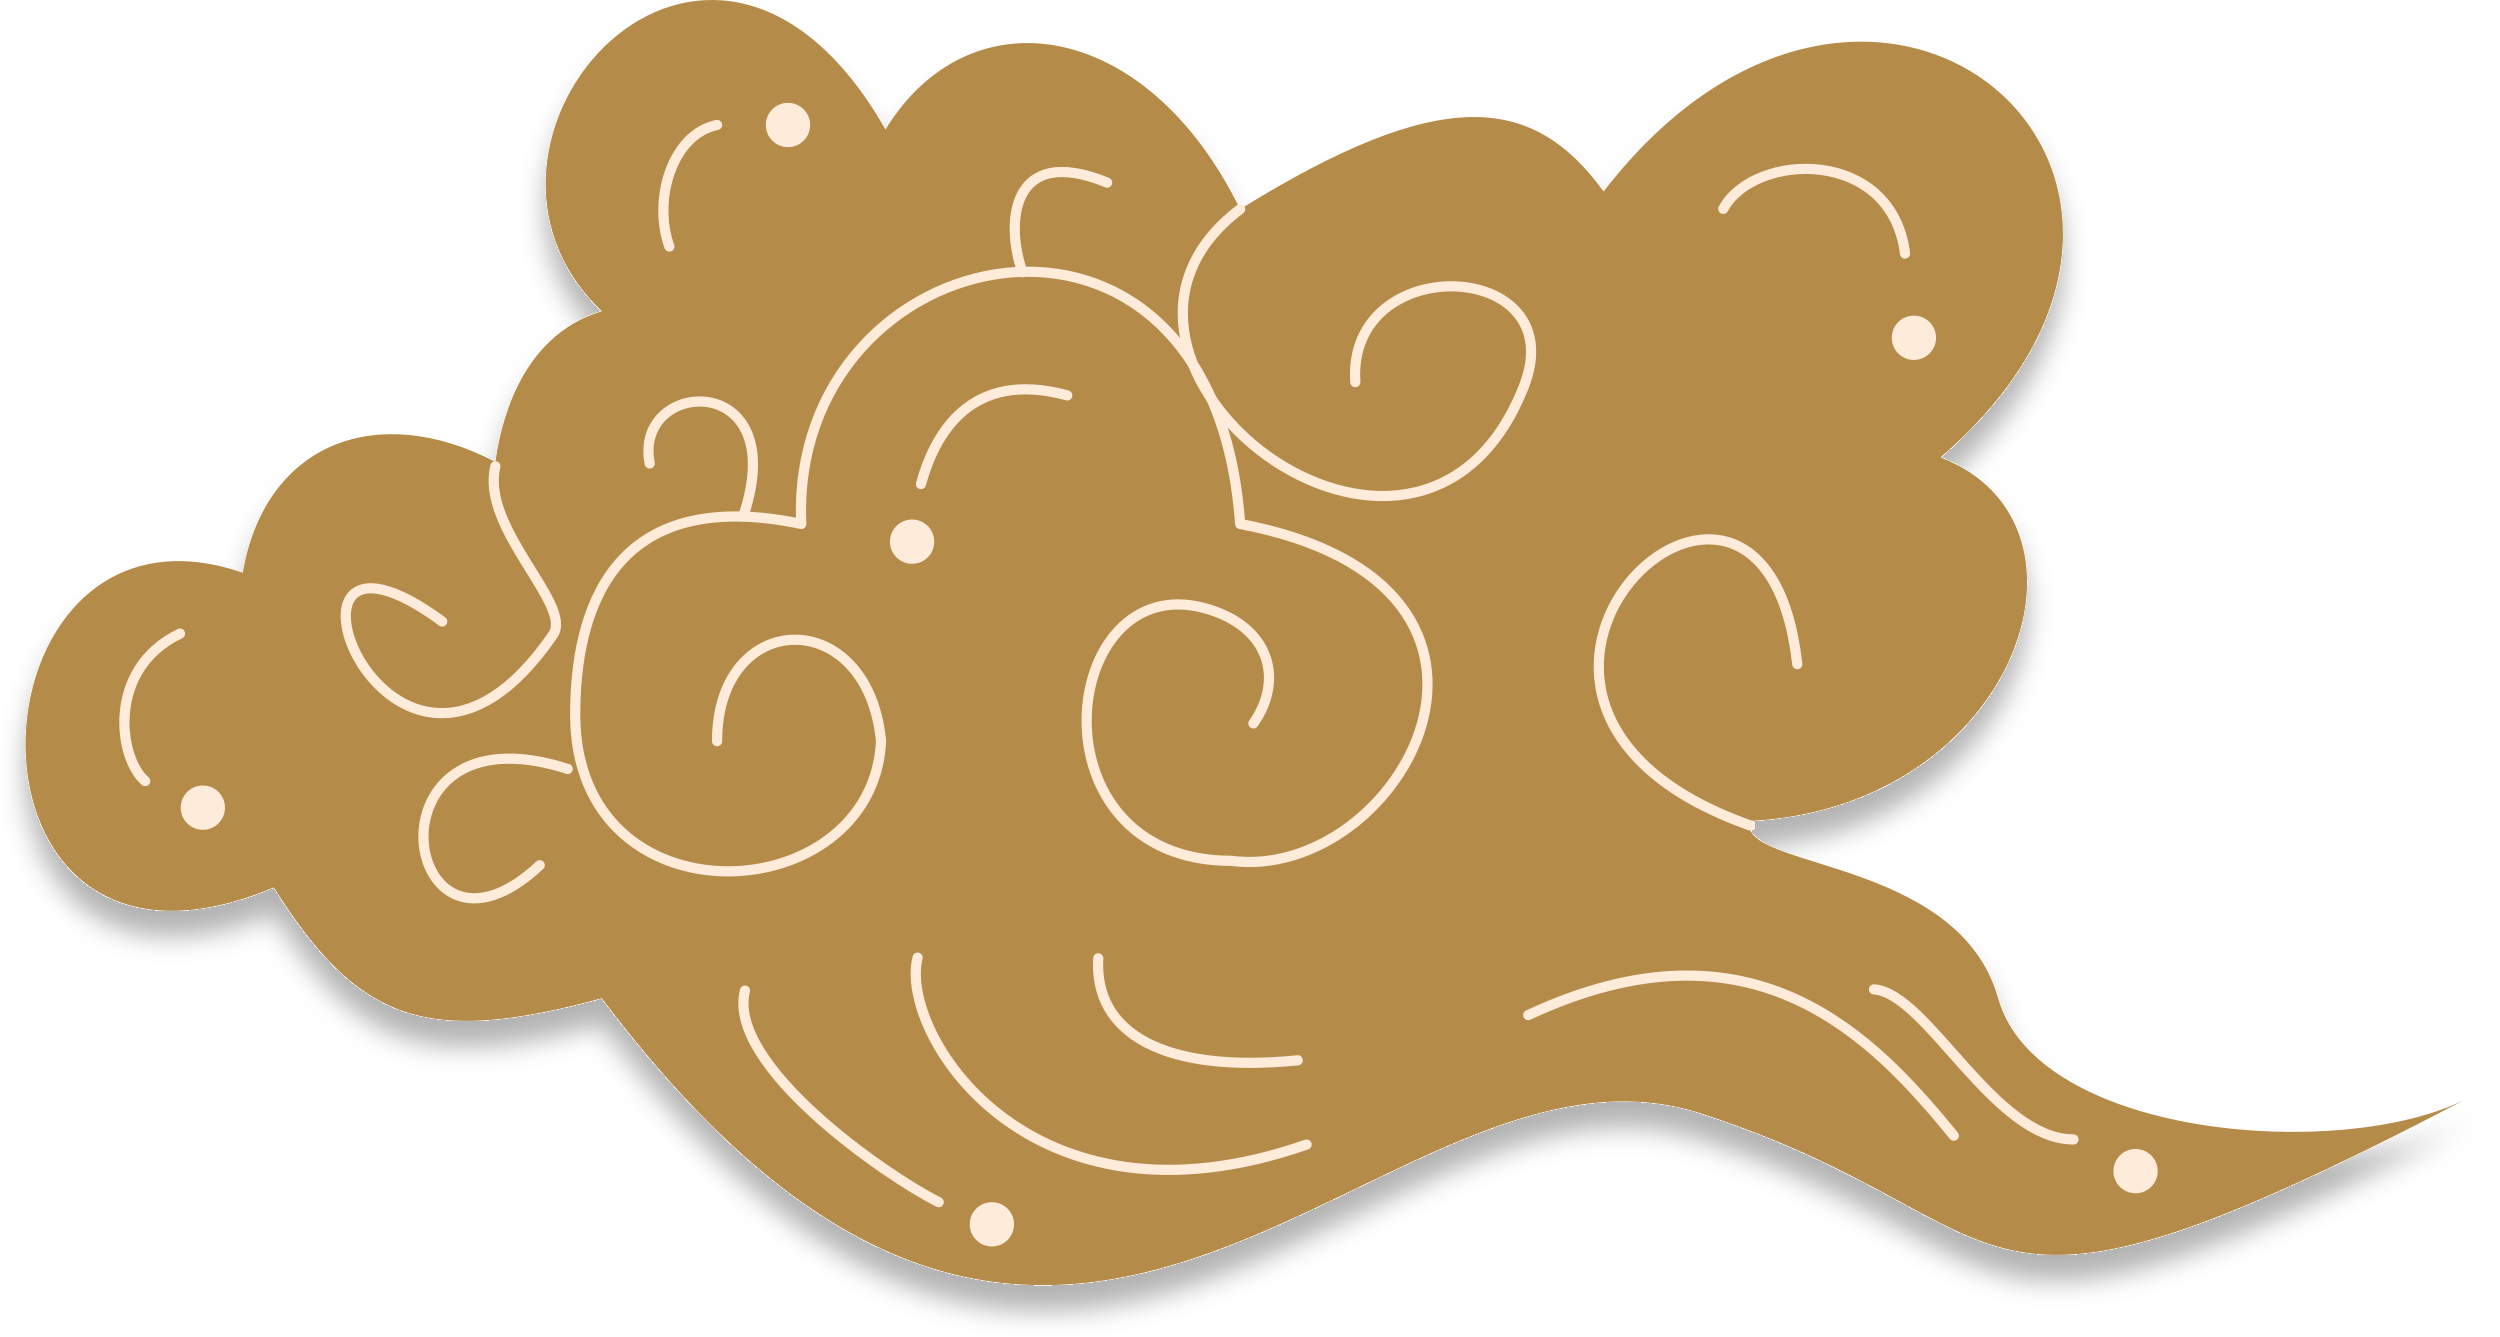
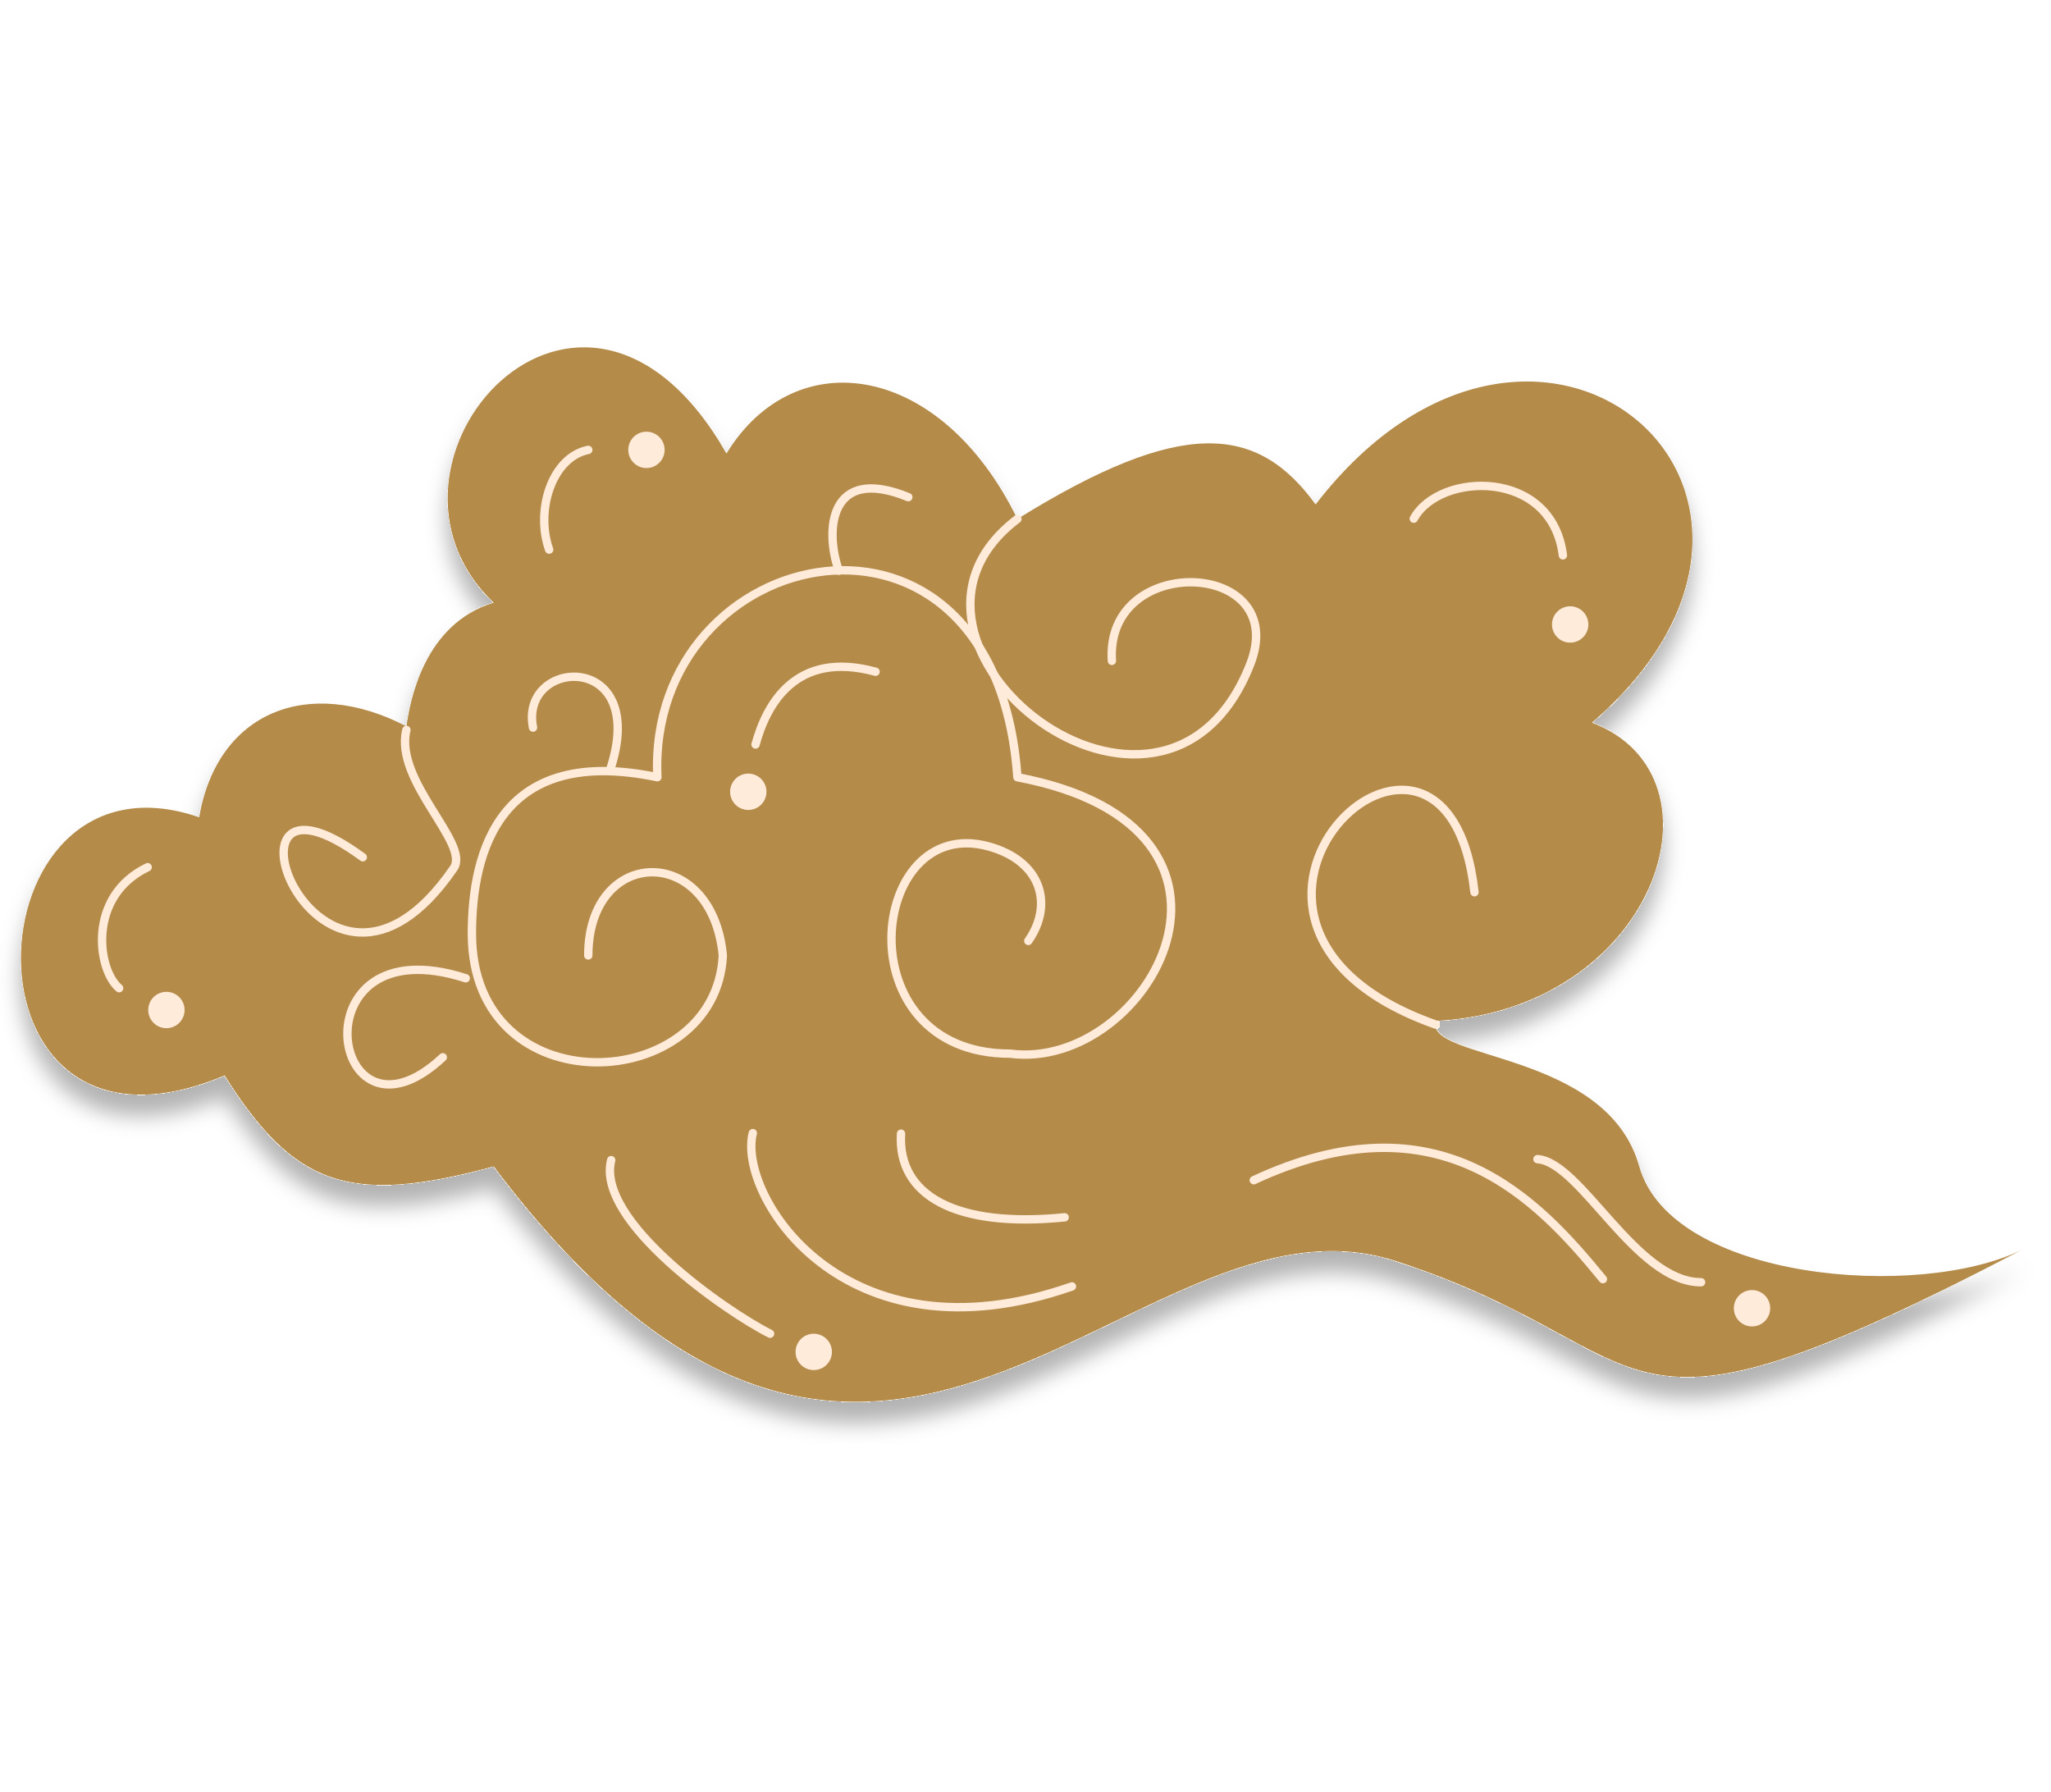
- <svg xmlns="http://www.w3.org/2000/svg" width="490" height="262" viewBox="0 0 490 262" fill="none">
+ <svg xmlns="http://www.w3.org/2000/svg" width="300" height="262" viewBox="0 0 490 262" fill="none">
  <g filter="url(#filter0_d_499_3)">
    <path d="M483.141 215.536C483.624 215.284 484.11 215.029 484.599 214.772C484.127 215.034 483.641 215.289 483.141 215.536C380.524 269.232 400.009 239.868 333.422 218.249C270.678 197.877 210.915 319.034 117.95 195.659C83.197 205.124 70.259 200.163 53.658 173.938C-12.374 201.741 -8.03 93.137 47.575 112.251C51.919 87.055 73.64 78.367 97.099 90.53C97.968 84.448 101.276 66.083 117.951 60.99C83.198 27.974 138.803 -35.452 173.556 25.367C190.064 -1.567 224.817 3.646 243.063 41.006C282.442 16.591 300.406 18.416 314.307 37.53C367.306 -31.108 443.763 34.924 380.339 89.66C414.223 102.693 395.109 158.298 342.979 160.905C340.372 170.462 383.814 167.855 391.633 195.658C399.297 222.907 458.518 227.722 483.141 215.536Z" fill="#B48B49" />
    <path d="M140.544 145.265C140.544 119.2 170.084 118.331 172.691 145.265C171.055 178.555 112.739 181.756 112.739 140.052C112.739 120.069 119.688 94.873 157.05 102.693C154.443 46.219 237.851 27.973 243.064 102.693C307.358 114.857 274.342 173.068 241.327 168.724C201.36 168.724 207.442 111.381 236.114 119.201C248.857 122.676 251.753 133.102 245.671 141.79" stroke="#FFEBDA" stroke-width="2" stroke-linecap="round" stroke-linejoin="round" />
    <path d="M265.641 74.887C263.915 48.825 308.549 50.643 298.668 75.759C277.818 128.758 203.964 70.546 243.063 41.005" stroke="#FFEBDA" stroke-width="2" stroke-linecap="round" stroke-linejoin="round" />
    <path d="M180.509 94.873C183.115 85.316 190.066 72.283 209.18 77.496" stroke="#FFEBDA" stroke-width="2" stroke-linecap="round" stroke-linejoin="round" />
    <path d="M131.196 48.323C127.855 38.997 131.852 26.235 140.54 24.498" stroke="#FFEBDA" stroke-width="2" stroke-linecap="round" stroke-linejoin="round" />
    <path d="M337.764 40.93C343.849 29.711 370.782 28.842 373.386 49.694" stroke="#FFEBDA" stroke-width="2" stroke-linecap="round" stroke-linejoin="round" />
    <path d="M200.411 53.362C197.071 44.036 197.885 27.973 217 35.793" stroke="#FFEBDA" stroke-width="2" stroke-linecap="round" stroke-linejoin="round" />
    <path d="M28.462 153.085C23.249 148.741 20.77 131.128 35.278 124.187" stroke="#FFEBDA" stroke-width="2" stroke-linecap="round" stroke-linejoin="round" />
    <path d="M105.786 169.593C78.851 194.789 70.163 137.446 111.267 150.717" stroke="#FFEBDA" stroke-width="2" stroke-linecap="round" stroke-linejoin="round" />
    <path d="M127.342 90.835C124.033 74.021 155.311 72.283 145.751 100.955" stroke="#FFEBDA" stroke-width="2" stroke-linecap="round" stroke-linejoin="round" />
    <path d="M352.263 130.167C345.586 69.677 274.342 137.446 342.978 161.773" stroke="#FFEBDA" stroke-width="2" stroke-linecap="round" stroke-linejoin="round" />
    <path d="M97.094 91.395C94.112 103.6 112.423 118.536 108.395 124.413C76.247 171.331 47.575 93.136 86.671 121.807" stroke="#FFEBDA" stroke-width="2" stroke-linecap="round" stroke-linejoin="round" />
    <path d="M183.981 235.624C173.556 230.411 142.277 208.691 146.022 194.158" stroke="#FFEBDA" stroke-width="2" stroke-linecap="round" stroke-linejoin="round" />
    <path d="M256.095 224.33C201.358 243.444 176.105 202.239 179.85 187.706" stroke="#FFEBDA" stroke-width="2" stroke-linecap="round" stroke-linejoin="round" />
    <path d="M299.538 198.955C343.849 178.281 367.307 203.477 382.946 222.592" stroke="#FFEBDA" stroke-width="2" stroke-linecap="round" stroke-linejoin="round" />
    <path d="M367.307 193.92C377.733 194.659 390.765 223.33 406.404 223.33" stroke="#FFEBDA" stroke-width="2" stroke-linecap="round" stroke-linejoin="round" />
    <path d="M254.357 207.821C228.292 210.428 214.39 202.609 215.259 187.838" stroke="#FFEBDA" stroke-width="2" stroke-linecap="round" stroke-linejoin="round" />
    <circle cx="39.756" cy="158.298" r="3.344" fill="#FFEBDA" stroke="#FFEBDA" stroke-width="2" stroke-linecap="round" stroke-linejoin="round" />
    <circle cx="194.41" cy="239.968" r="3.344" fill="#FFEBDA" stroke="#FFEBDA" stroke-width="2" stroke-linecap="round" stroke-linejoin="round" />
    <circle cx="178.772" cy="106.168" r="3.344" fill="#FFEBDA" stroke="#FFEBDA" stroke-width="2" stroke-linecap="round" stroke-linejoin="round" />
    <circle cx="154.443" cy="24.498" r="3.344" fill="#FFEBDA" stroke="#FFEBDA" stroke-width="2" stroke-linecap="round" stroke-linejoin="round" />
    <circle cx="375.127" cy="66.202" r="3.344" fill="#FFEBDA" stroke="#FFEBDA" stroke-width="2" stroke-linecap="round" stroke-linejoin="round" />
    <circle cx="418.569" cy="229.542" r="3.344" fill="#FFEBDA" stroke="#FFEBDA" stroke-width="2" stroke-linecap="round" stroke-linejoin="round" />
  </g>
  <defs>
    <filter id="filter0_d_499_3" x="0" y="0" width="489.599" height="261.891" filterUnits="userSpaceOnUse" color-interpolation-filters="sRGB">
      <feFlood flood-opacity="0" result="BackgroundImageFix" />
      <feColorMatrix in="SourceAlpha" type="matrix" values="0 0 0 0 0 0 0 0 0 0 0 0 0 0 0 0 0 0 127 0" result="hardAlpha" />
      <feOffset dy="5" />
      <feGaussianBlur stdDeviation="2.5" />
      <feComposite in2="hardAlpha" operator="out" />
      <feColorMatrix type="matrix" values="0 0 0 0 0 0 0 0 0 0 0 0 0 0 0 0 0 0 0.3 0" />
      <feBlend mode="normal" in2="BackgroundImageFix" result="effect1_dropShadow_499_3" />
      <feBlend mode="normal" in="SourceGraphic" in2="effect1_dropShadow_499_3" result="shape" />
    </filter>
  </defs>
</svg>
